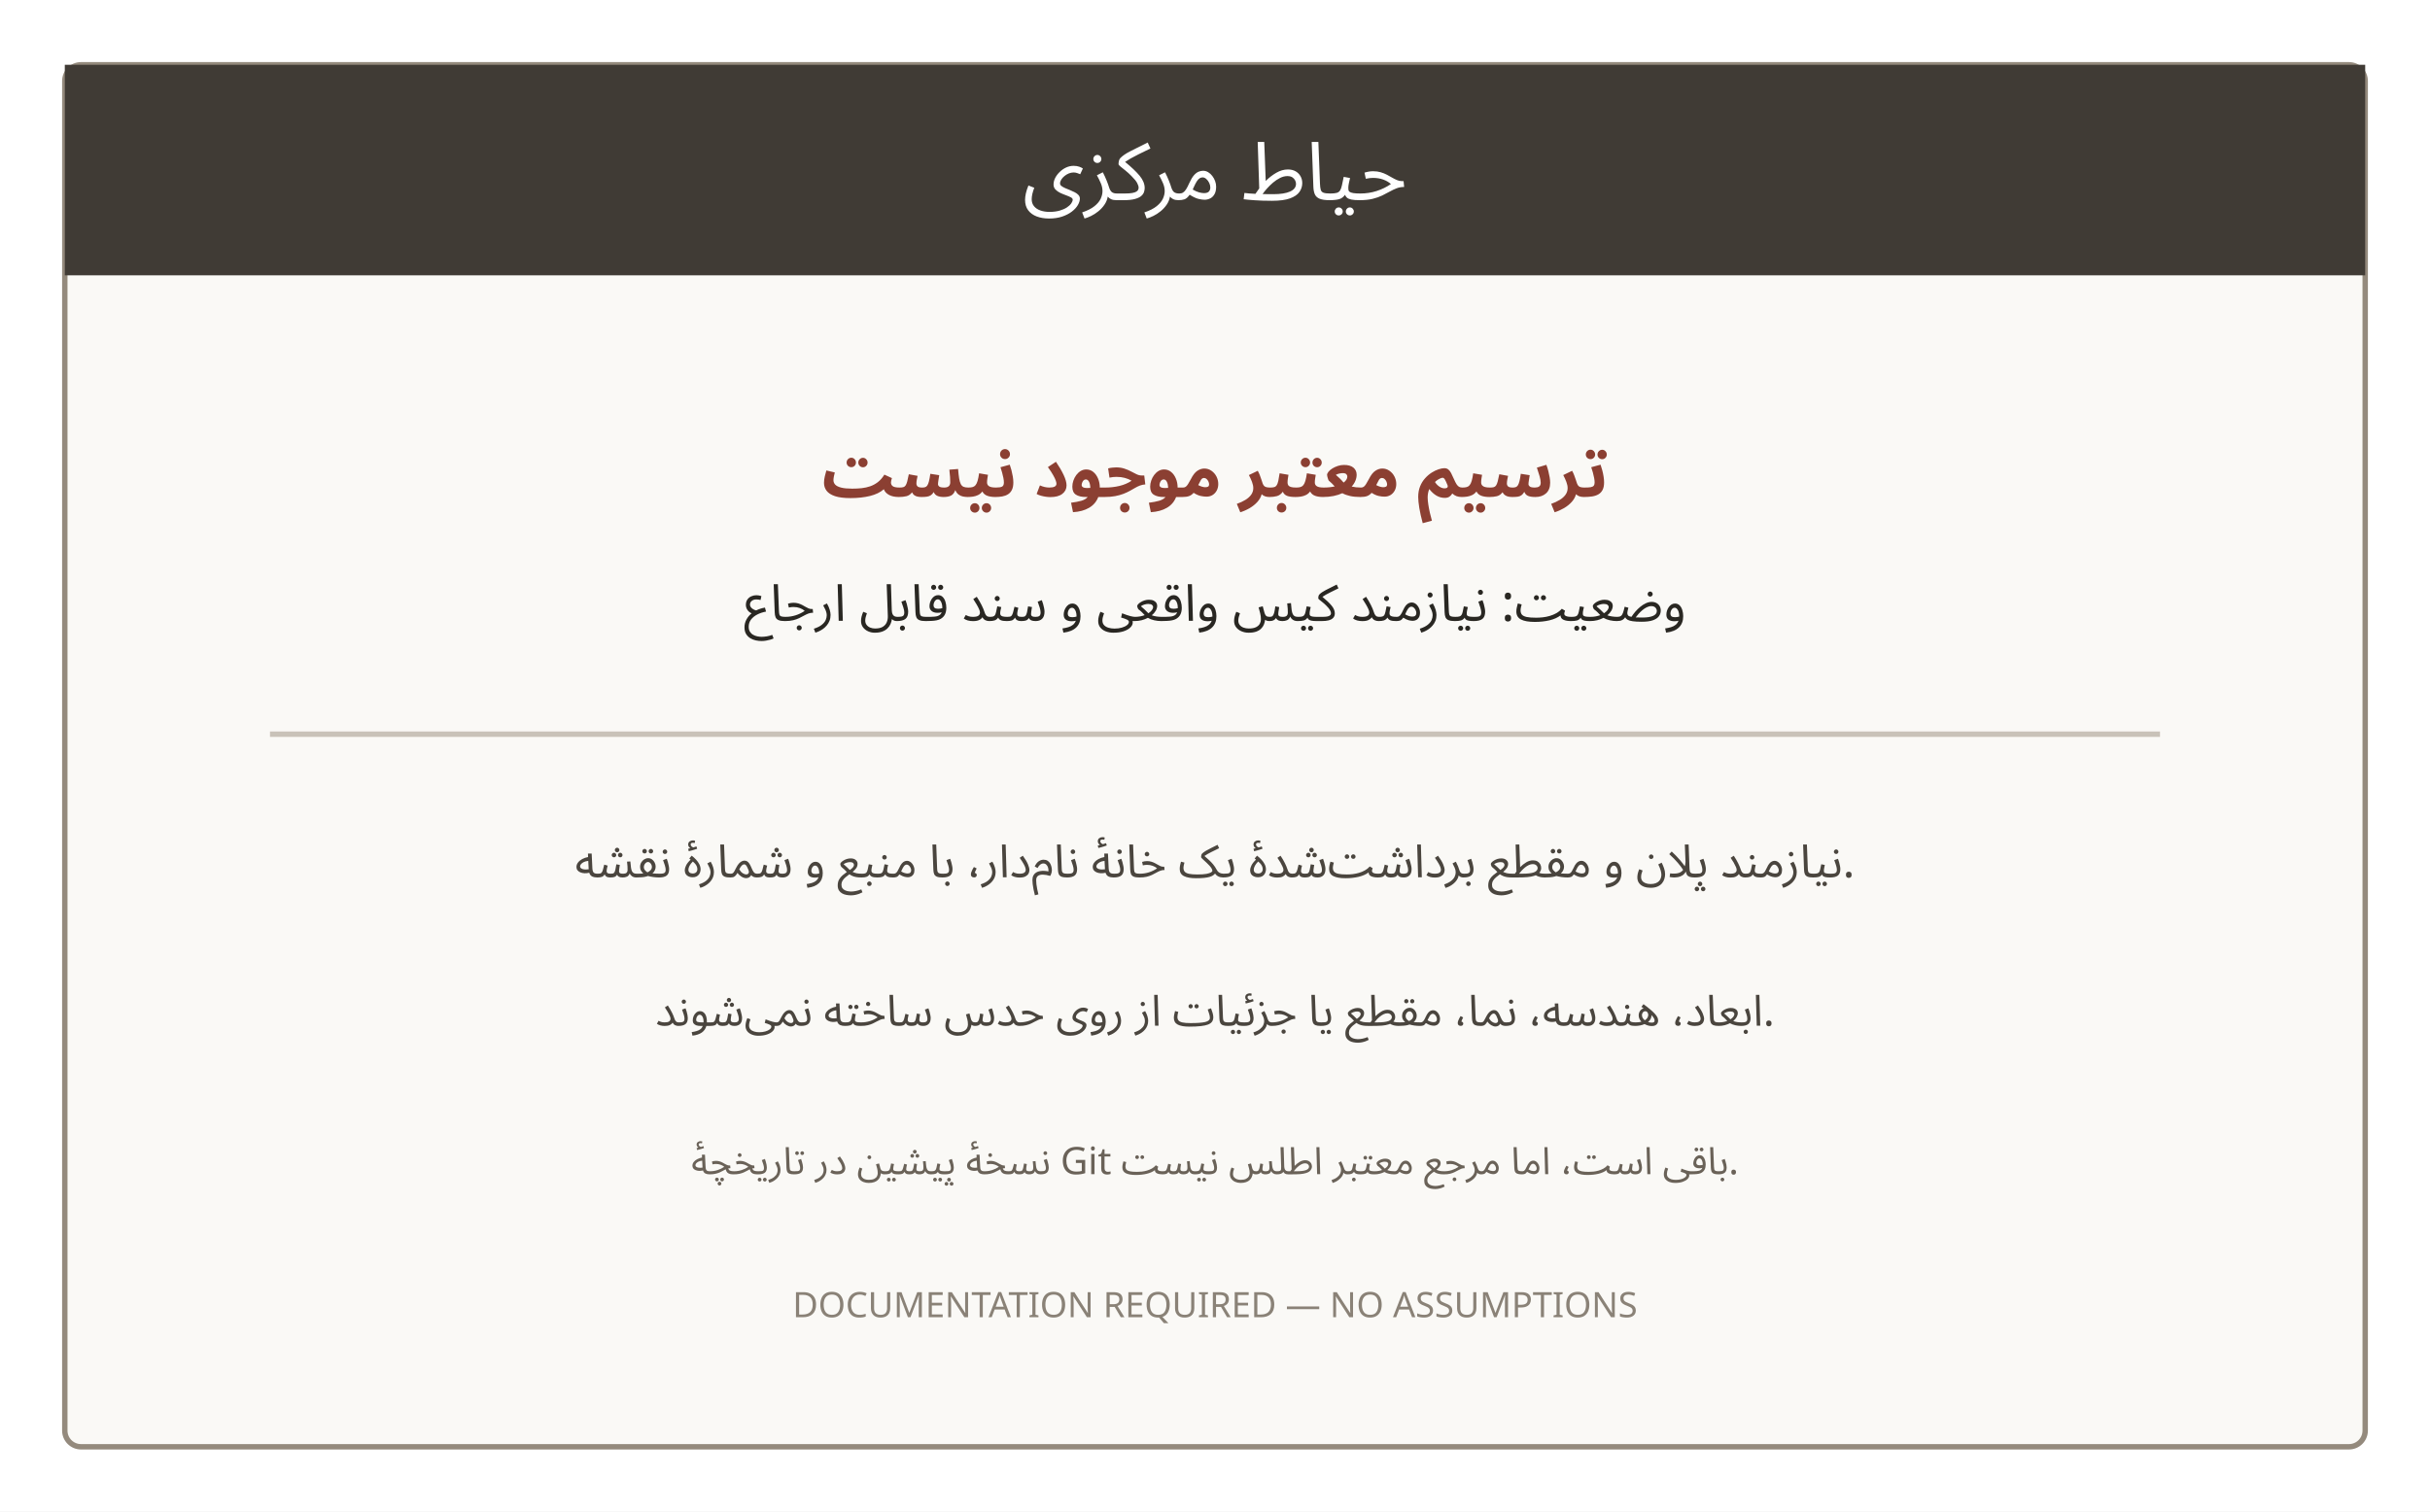
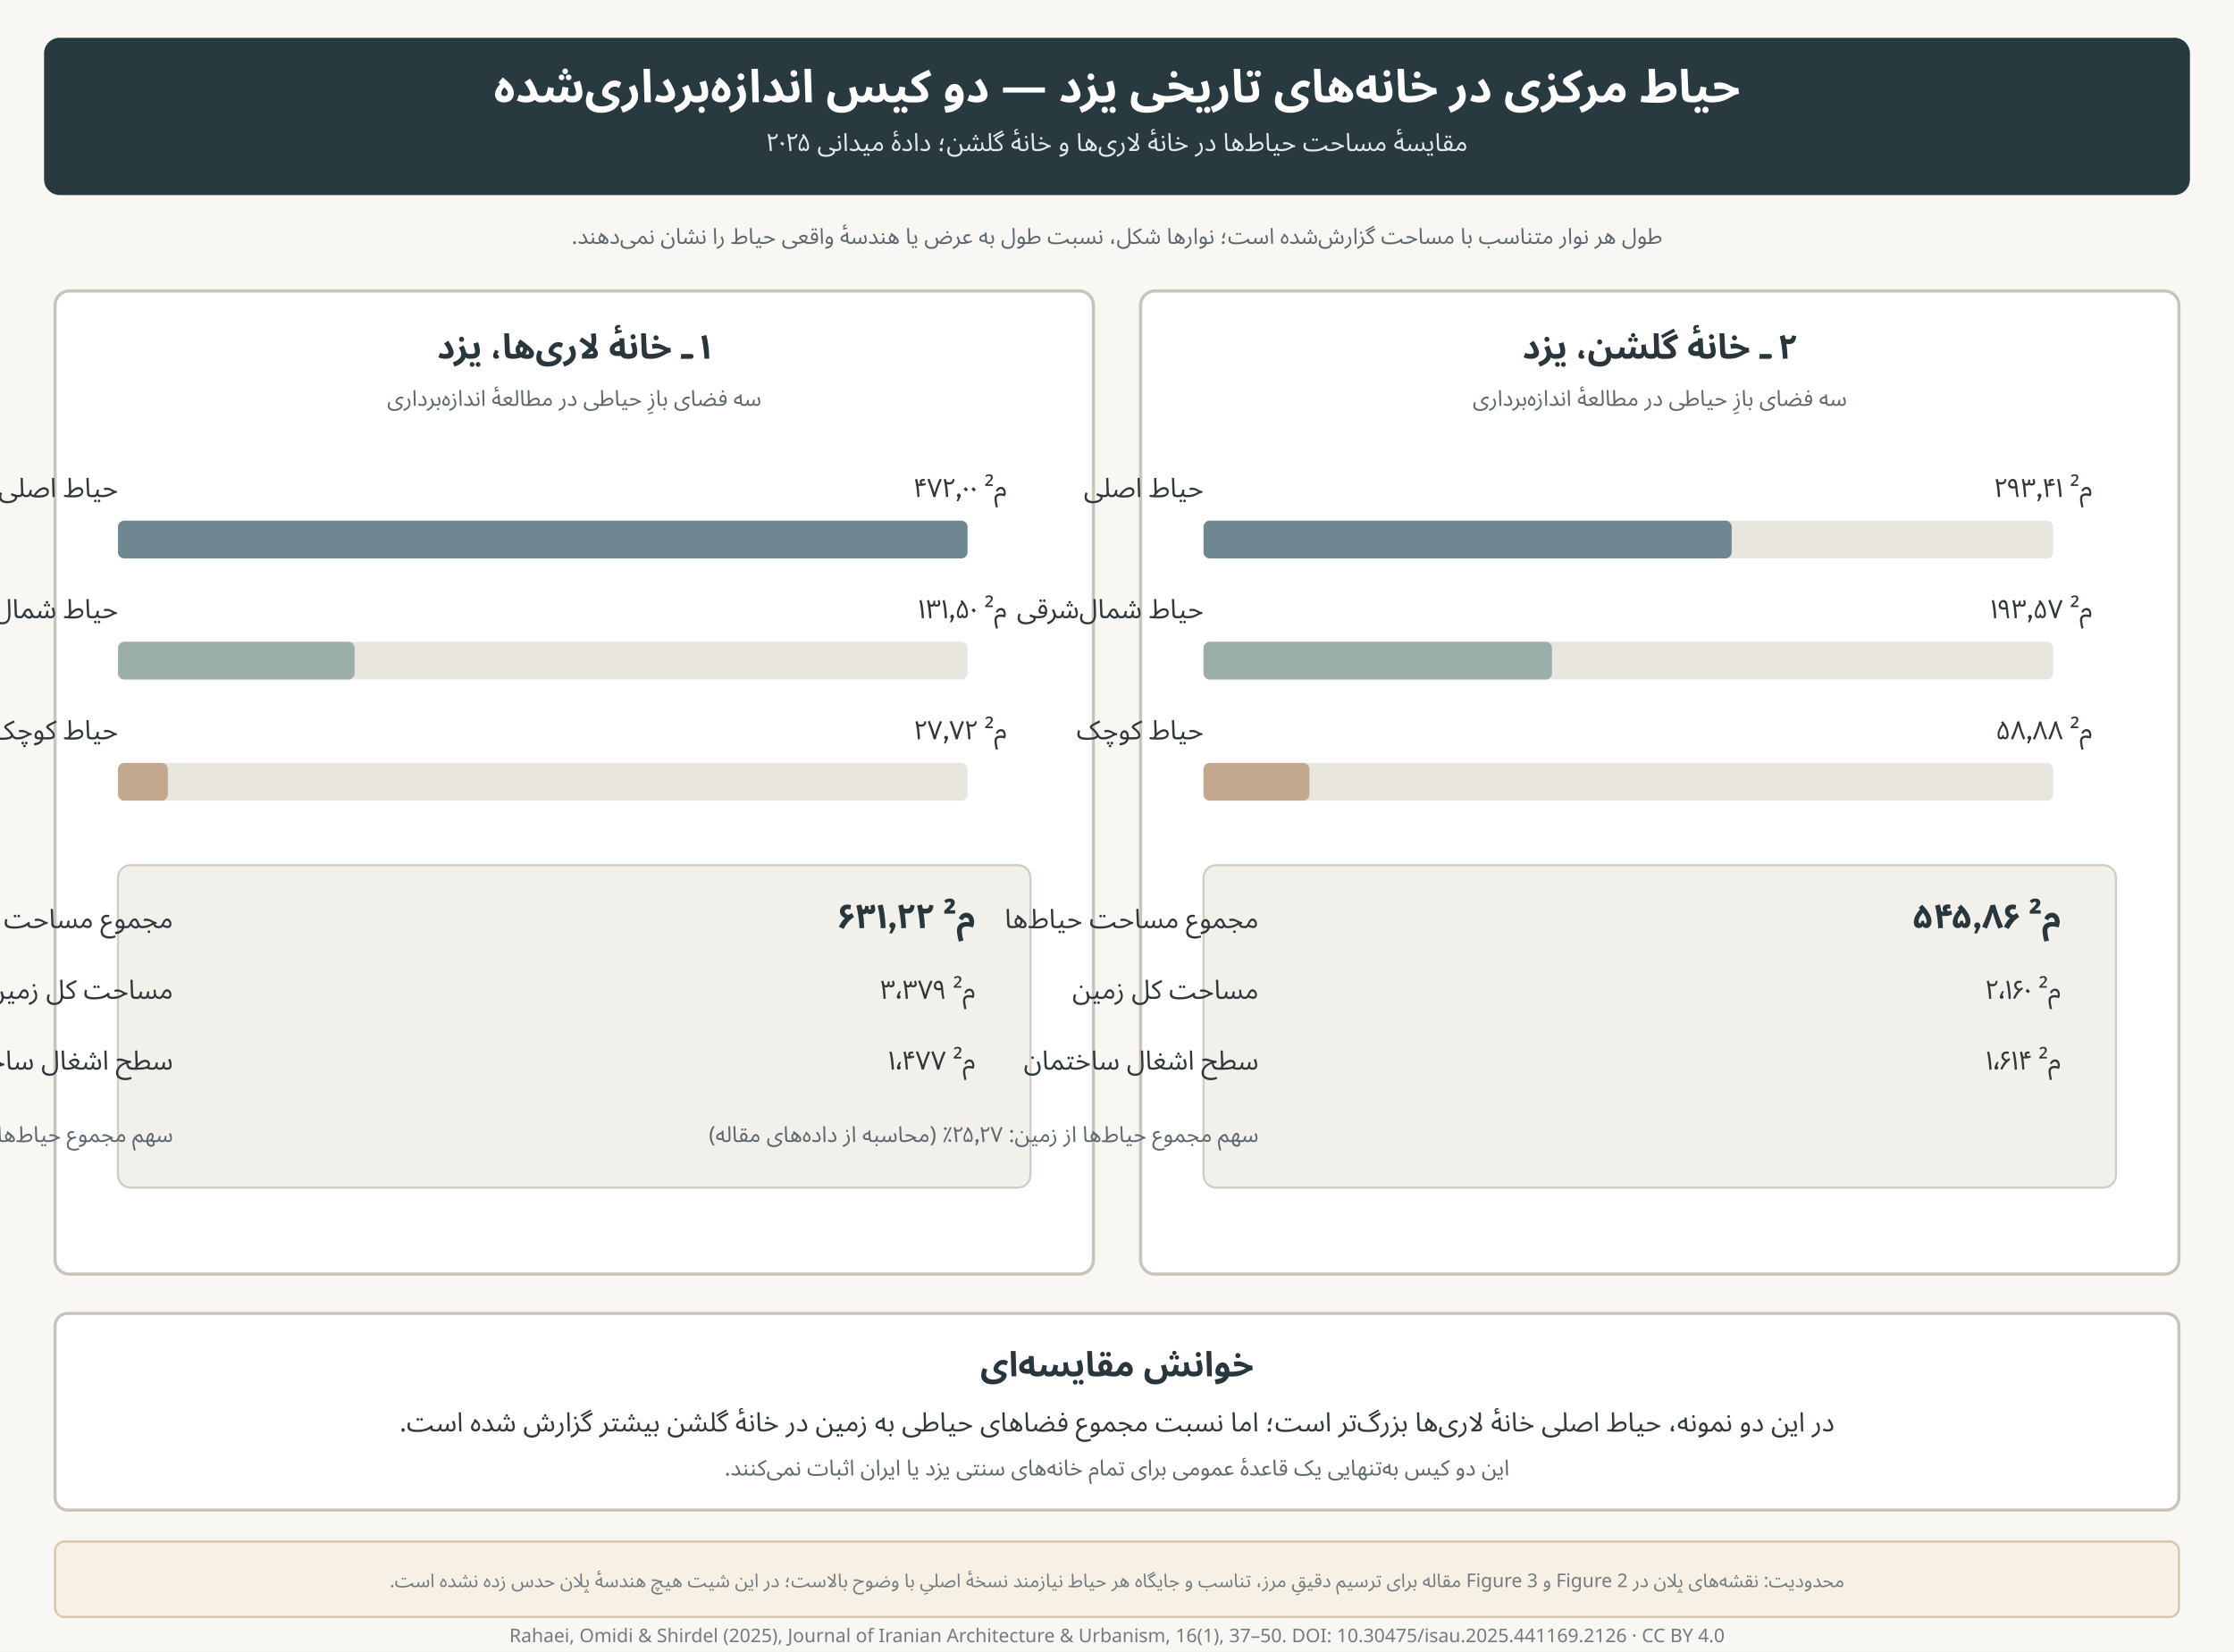
- <svg xmlns="http://www.w3.org/2000/svg" width="900" height="560" viewBox="0 0 900 560" role="img" aria-labelledby="title desc">
-   <rect width="900" height="560" fill="#fff" />
-   <rect x="24" y="24" width="852" height="512" rx="6" fill="#faf9f6" stroke="#948a7d" stroke-width="2" />
-   <rect x="24" y="24" width="852" height="78" fill="#403b35" />
-   <text x="450" y="74" text-anchor="middle" font-family="Vazirmatn,Noto Sans Arabic,sans-serif" font-size="30" fill="#fff">حیاط مرکزی</text>
-   <text x="450" y="184" text-anchor="middle" font-family="Vazirmatn,Noto Sans Arabic,sans-serif" font-size="25" font-weight="700" fill="#8b3f32">ترسیم معتبر موجود نیست</text>
-   <text x="450" y="230" text-anchor="middle" font-family="Vazirmatn,Noto Sans Arabic,sans-serif" font-size="19" fill="#292722">وضعیت: نیازمند کیس واقعی و سند قابل ارجاع</text>
-   <line x1="100" y1="272" x2="800" y2="272" stroke="#c9c2b8" stroke-width="2" />
-   <text x="450" y="325" text-anchor="middle" font-family="Vazirmatn,Noto Sans Arabic,sans-serif" font-size="17" fill="#4a453e">نیازمند پلان و مقطع برداشت‌شدهٔ یک خانهٔ نام‌دار، با منبع و شمارهٔ نقشه.</text>
-   <text x="450" y="380" text-anchor="middle" font-family="Vazirmatn,Noto Sans Arabic,sans-serif" font-size="16" fill="#4a453e">ابعاد، هندسه، نما، مقطع یا جزئیات از روی حدس ساخته نمی‌شوند.</text>
-   <text x="450" y="435" text-anchor="middle" font-family="Vazirmatn,Noto Sans Arabic,sans-serif" font-size="14" fill="#6a6258">نسخهٔ پیشین در تاریخچهٔ Git باقی است، اما مرجع معتبر اطلس نیست.</text>
-   <text x="450" y="488" text-anchor="middle" font-family="Vazirmatn,Noto Sans Arabic,sans-serif" font-size="13" fill="#8a8277">DOCUMENTATION REQUIRED — NO ASSUMPTIONS</text>
+ <svg xmlns="http://www.w3.org/2000/svg" width="1420" height="1050" viewBox="0 0 1420 1050" role="img" aria-labelledby="t d">
+   <defs>
+     <style>
+  .bg{fill:#f8f7f3}.panel{fill:#fff;stroke:#c9c4ba;stroke-width:2}.title{font-family:Vazirmatn,'Noto Sans Arabic',sans-serif;font-size:29px;font-weight:700;fill:#20282d}.subtitle{font-family:Vazirmatn,'Noto Sans Arabic',sans-serif;font-size:16px;fill:#4d5960}.head{font-family:Vazirmatn,'Noto Sans Arabic',sans-serif;font-size:22px;font-weight:700;fill:#29363c}.body{font-family:Vazirmatn,'Noto Sans Arabic',sans-serif;font-size:17px;fill:#30383c}.small{font-family:Vazirmatn,'Noto Sans Arabic',sans-serif;font-size:14px;fill:#5d686e}.tiny{font-family:Vazirmatn,'Noto Sans Arabic',sans-serif;font-size:12px;fill:#727b80}.barbg{fill:#e9e6df}.bar1{fill:#6f8791}.bar2{fill:#9caeaa}.bar3{fill:#c2a98e}.stat{fill:#f2f0ea;stroke:#d1ccc0;stroke-width:1.3}.warning{fill:#f7f0e4;stroke:#d6c7ae;stroke-width:1.4}
+  </style>
+   </defs>
+   <rect width="1420" height="1050" class="bg" />
+   <rect x="28" y="24" width="1364" height="100" rx="10" fill="#293940" />
+   <text x="710" y="65" text-anchor="middle" class="title" style="fill:#fff" direction="rtl">حیاط مرکزی در خانه‌های تاریخی یزد — دو کیس اندازه‌برداری‌شده</text>
+   <text x="710" y="96" text-anchor="middle" class="subtitle" style="fill:#e2e8eb" direction="rtl">مقایسهٔ مساحت حیاط‌ها در خانهٔ لاری‌ها و خانهٔ گلشن؛ دادهٔ میدانی ۲۰۲۵</text>
+   <text x="710" y="155" text-anchor="middle" class="small" direction="rtl">طول هر نوار متناسب با مساحت گزارش‌شده است؛ نوارها شکل، نسبت طول به عرض یا هندسهٔ واقعی حیاط را نشان نمی‌دهند.</text>
+   <rect x="35" y="185" width="660" height="625" rx="9" class="panel" />
+   <text x="365" y="228" text-anchor="middle" class="head" direction="rtl">۱ ـ خانهٔ لاری‌ها، یزد</text>
+   <text x="365" y="258" text-anchor="middle" class="small" direction="rtl">سه فضای بازِ حیاطی در مطالعهٔ اندازه‌برداری</text>
+   <text x="75" y="316" class="body" direction="rtl">حیاط اصلی</text>
+   <text x="640" y="316" class="body" text-anchor="end">۴۷۲٫۰۰ م²</text>
+   <rect x="75" y="331" width="540" height="24" rx="4" class="barbg" />
+   <rect x="75" y="331" width="540" height="24" rx="4" class="bar1" />
+   <text x="75" y="393" class="body" direction="rtl">حیاط شمال‌شرقی</text>
+   <text x="640" y="393" class="body" text-anchor="end">۱۳۱٫۵۰ م²</text>
+   <rect x="75" y="408" width="540" height="24" rx="4" class="barbg" />
+   <rect x="75" y="408" width="150.4" height="24" rx="4" class="bar2" />
+   <text x="75" y="470" class="body" direction="rtl">حیاط کوچک</text>
+   <text x="640" y="470" class="body" text-anchor="end">۲۷٫۷۲ م²</text>
+   <rect x="75" y="485" width="540" height="24" rx="4" class="barbg" />
+   <rect x="75" y="485" width="31.7" height="24" rx="4" class="bar3" />
+   <rect x="75" y="550" width="580" height="205" rx="8" class="stat" />
+   <text x="110" y="590" class="body" direction="rtl">مجموع مساحت حیاط‌ها</text>
+   <text x="620" y="590" class="head" text-anchor="end">۶۳۱٫۲۲ م²</text>
+   <text x="110" y="635" class="body" direction="rtl">مساحت کل زمین</text>
+   <text x="620" y="635" class="body" text-anchor="end">۳٬۳۷۹ م²</text>
+   <text x="110" y="680" class="body" direction="rtl">سطح اشغال ساختمان</text>
+   <text x="620" y="680" class="body" text-anchor="end">۱٬۴۷۷ م²</text>
+   <text x="110" y="726" class="small" direction="rtl">سهم مجموع حیاط‌ها از زمین: ۱۸٫۶۸٪ (محاسبه از داده‌های مقاله)</text>
+   <rect x="725" y="185" width="660" height="625" rx="9" class="panel" />
+   <text x="1055" y="228" text-anchor="middle" class="head" direction="rtl">۲ ـ خانهٔ گلشن، یزد</text>
+   <text x="1055" y="258" text-anchor="middle" class="small" direction="rtl">سه فضای بازِ حیاطی در مطالعهٔ اندازه‌برداری</text>
+   <text x="765" y="316" class="body" direction="rtl">حیاط اصلی</text>
+   <text x="1330" y="316" class="body" text-anchor="end">۲۹۳٫۴۱ م²</text>
+   <rect x="765" y="331" width="540" height="24" rx="4" class="barbg" />
+   <rect x="765" y="331" width="335.7" height="24" rx="4" class="bar1" />
+   <text x="765" y="393" class="body" direction="rtl">حیاط شمال‌شرقی</text>
+   <text x="1330" y="393" class="body" text-anchor="end">۱۹۳٫۵۷ م²</text>
+   <rect x="765" y="408" width="540" height="24" rx="4" class="barbg" />
+   <rect x="765" y="408" width="221.5" height="24" rx="4" class="bar2" />
+   <text x="765" y="470" class="body" direction="rtl">حیاط کوچک</text>
+   <text x="1330" y="470" class="body" text-anchor="end">۵۸٫۸۸ م²</text>
+   <rect x="765" y="485" width="540" height="24" rx="4" class="barbg" />
+   <rect x="765" y="485" width="67.3" height="24" rx="4" class="bar3" />
+   <rect x="765" y="550" width="580" height="205" rx="8" class="stat" />
+   <text x="800" y="590" class="body" direction="rtl">مجموع مساحت حیاط‌ها</text>
+   <text x="1310" y="590" class="head" text-anchor="end">۵۴۵٫۸۶ م²</text>
+   <text x="800" y="635" class="body" direction="rtl">مساحت کل زمین</text>
+   <text x="1310" y="635" class="body" text-anchor="end">۲٬۱۶۰ م²</text>
+   <text x="800" y="680" class="body" direction="rtl">سطح اشغال ساختمان</text>
+   <text x="1310" y="680" class="body" text-anchor="end">۱٬۶۱۴ م²</text>
+   <text x="800" y="726" class="small" direction="rtl">سهم مجموع حیاط‌ها از زمین: ۲۵٫۲۷٪ (محاسبه از داده‌های مقاله)</text>
+   <rect x="35" y="835" width="1350" height="125" rx="8" class="panel" />
+   <text x="710" y="875" text-anchor="middle" class="head" direction="rtl">خوانش مقایسه‌ای</text>
+   <text x="710" y="910" text-anchor="middle" class="body" direction="rtl">در این دو نمونه، حیاط اصلی خانهٔ لاری‌ها بزرگ‌تر است؛ اما نسبت مجموع فضاهای حیاطی به زمین در خانهٔ گلشن بیشتر گزارش شده است.</text>
+   <text x="710" y="938" text-anchor="middle" class="small" direction="rtl">این دو کیس به‌تنهایی یک قاعدهٔ عمومی برای تمام خانه‌های سنتی یزد یا ایران اثبات نمی‌کنند.</text>
+   <rect x="35" y="980" width="1350" height="48" rx="6" class="warning" />
+   <text x="710" y="1009" text-anchor="middle" class="tiny" direction="rtl">محدودیت: نقشه‌های پلان در Figure 2 و Figure 3 مقاله برای ترسیم دقیقِ مرز، تناسب و جایگاه هر حیاط نیازمند نسخهٔ اصلیِ با وضوح بالاست؛ در این شیت هیچ هندسهٔ پلان حدس زده نشده است.</text>
+   <text x="710" y="1044" text-anchor="middle" class="tiny">Rahaei, Omidi &amp; Shirdel (2025), Journal of Iranian Architecture &amp; Urbanism, 16(1), 37–50. DOI: 10.30475/isau.2025.441169.2126 · CC BY 4.0</text>
</svg>
